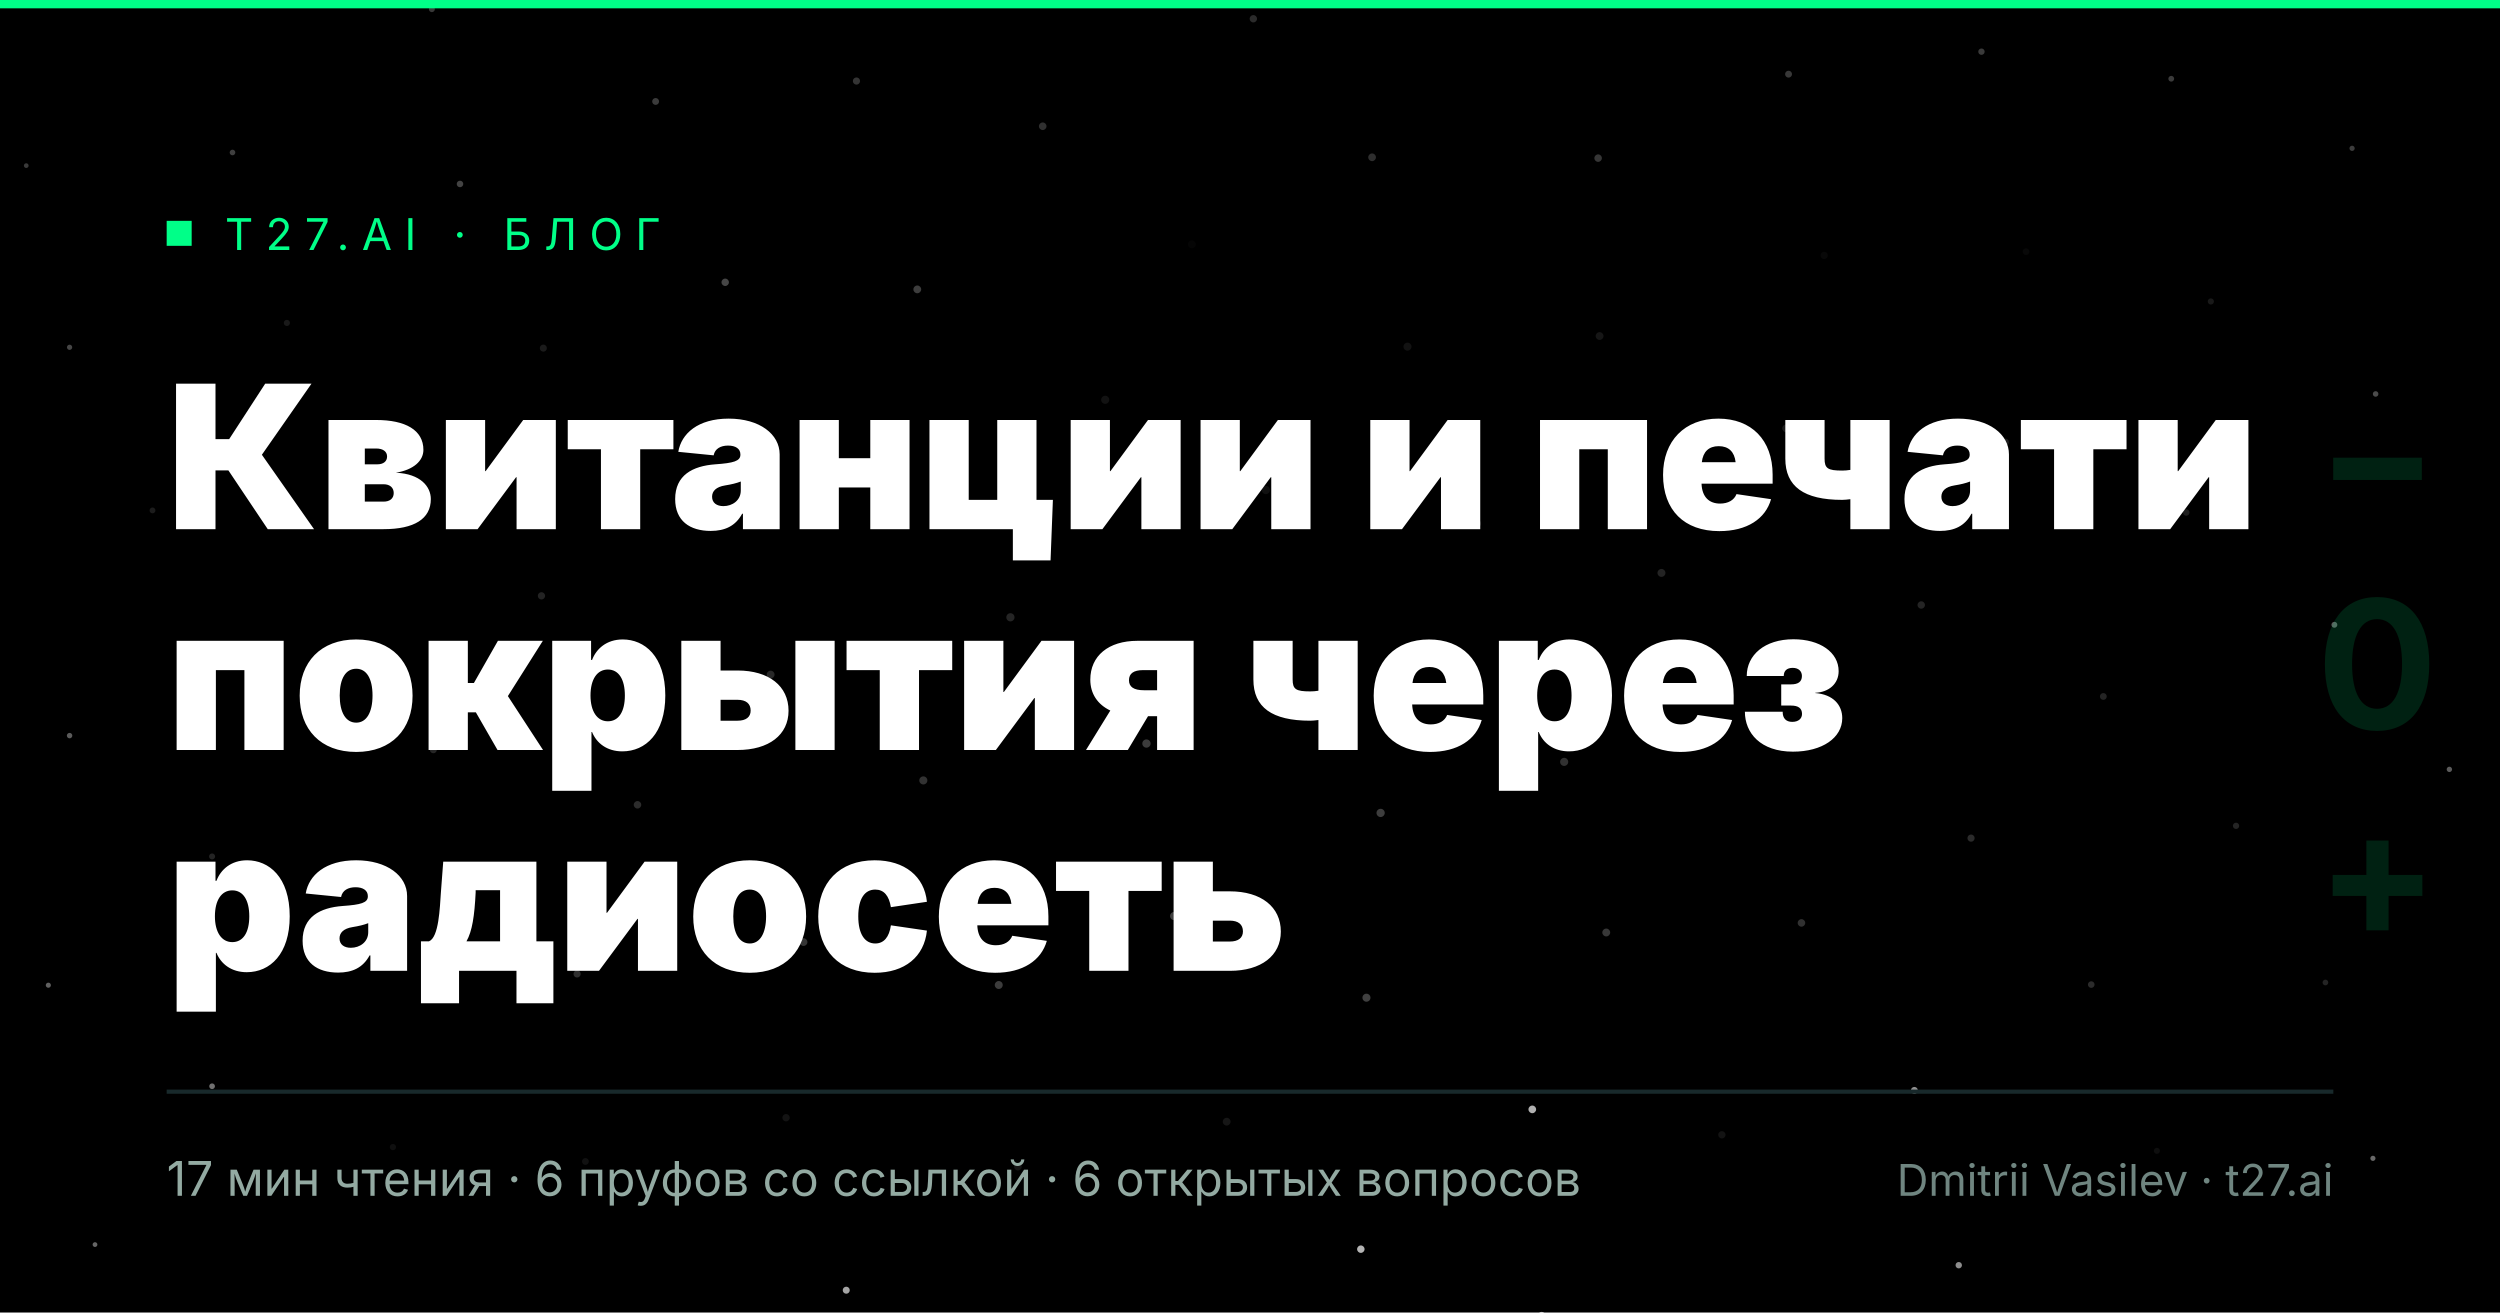
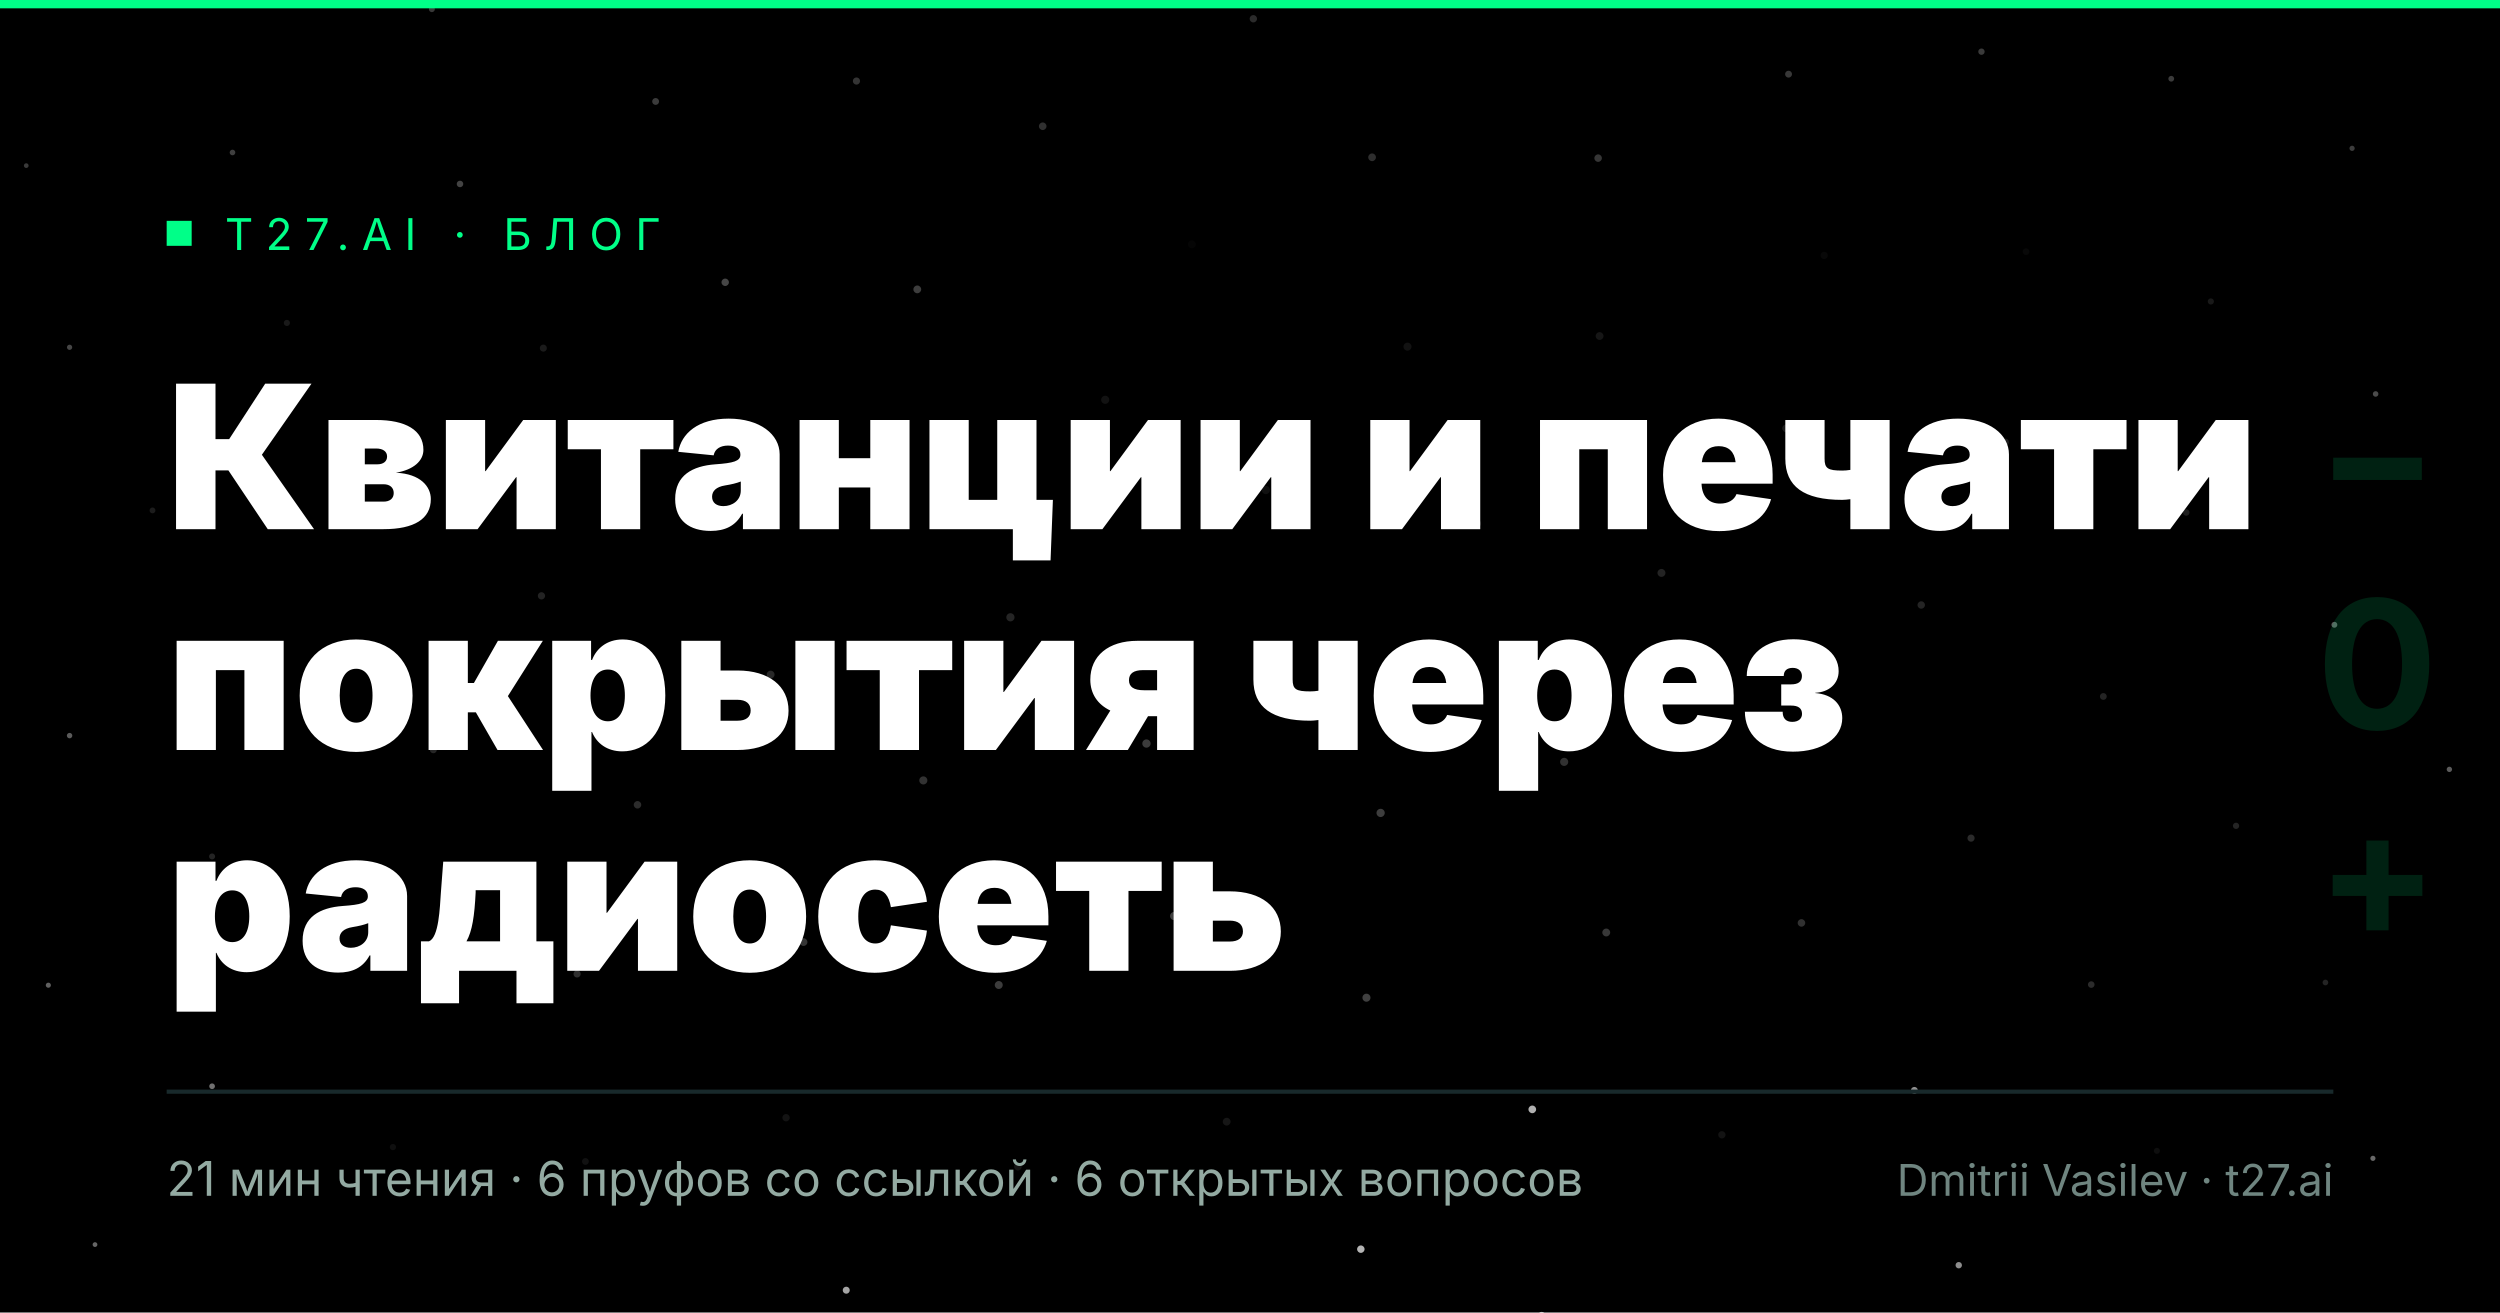
<svg xmlns="http://www.w3.org/2000/svg" width="1200" height="630" viewBox="0 0 1200 630" role="img" aria-label="Квитанции и печати покрытия через радиосеть">
  <rect width="1200" height="630" fill="#000000" />
  <circle cx="638.9" cy="315.0" r="2.00" fill="#ffffff" opacity="0.164" />
  <circle cx="550.3" cy="356.9" r="1.99" fill="#ffffff" opacity="0.232" />
  <circle cx="607.6" cy="235.2" r="1.98" fill="#ffffff" opacity="0.064" />
  <circle cx="662.7" cy="390.2" r="1.98" fill="#ffffff" opacity="0.242" />
  <circle cx="485.0" cy="296.3" r="1.97" fill="#ffffff" opacity="0.145" />
  <circle cx="708.9" cy="251.3" r="1.96" fill="#ffffff" opacity="0.109" />
  <circle cx="563.6" cy="439.7" r="1.96" fill="#ffffff" opacity="0.257" />
  <circle cx="530.5" cy="191.9" r="1.95" fill="#ffffff" opacity="0.073" />
  <circle cx="750.8" cy="365.7" r="1.95" fill="#ffffff" opacity="0.194" />
  <circle cx="443.2" cy="374.6" r="1.94" fill="#ffffff" opacity="0.198" />
  <circle cx="675.6" cy="166.4" r="1.93" fill="#ffffff" opacity="0.071" />
  <circle cx="655.9" cy="478.9" r="1.93" fill="#ffffff" opacity="0.252" />
  <circle cx="431.6" cy="225.2" r="1.92" fill="#ffffff" opacity="0.110" />
  <circle cx="797.5" cy="275.0" r="1.91" fill="#ffffff" opacity="0.137" />
  <circle cx="479.4" cy="472.8" r="1.91" fill="#ffffff" opacity="0.237" />
  <circle cx="572.1" cy="117.3" r="1.90" fill="#ffffff" opacity="0.022" />
  <circle cx="771.0" cy="447.6" r="1.89" fill="#ffffff" opacity="0.219" />
  <circle cx="369.9" cy="323.8" r="1.89" fill="#ffffff" opacity="0.160" />
  <circle cx="767.8" cy="161.3" r="1.88" fill="#ffffff" opacity="0.089" />
  <circle cx="588.8" cy="538.4" r="1.87" fill="#ffffff" opacity="0.089" />
  <circle cx="440.3" cy="138.9" r="1.87" fill="#ffffff" opacity="0.242" />
  <circle cx="853.0" cy="346.3" r="1.86" fill="#ffffff" opacity="0.167" />
  <circle cx="385.7" cy="452.2" r="1.86" fill="#ffffff" opacity="0.208" />
  <circle cx="658.6" cy="75.5" r="1.85" fill="#ffffff" opacity="0.182" />
  <circle cx="735.5" cy="532.5" r="1.84" fill="#ffffff" opacity="0.691" />
  <circle cx="335.2" cy="237.3" r="1.84" fill="#ffffff" opacity="0.124" />
  <circle cx="857.3" cy="205.6" r="1.83" fill="#ffffff" opacity="0.113" />
  <circle cx="488.6" cy="560.0" r="1.82" fill="#ffffff" opacity="0.084" />
  <circle cx="500.5" cy="60.6" r="1.82" fill="#ffffff" opacity="0.189" />
  <circle cx="864.7" cy="443.0" r="1.81" fill="#ffffff" opacity="0.194" />
  <circle cx="306.0" cy="386.3" r="1.80" fill="#ffffff" opacity="0.174" />
  <circle cx="767.1" cy="75.9" r="1.80" fill="#ffffff" opacity="0.214" />
  <circle cx="653.2" cy="599.6" r="1.79" fill="#ffffff" opacity="0.706" />
  <circle cx="348.1" cy="135.5" r="1.78" fill="#ffffff" opacity="0.274" />
  <circle cx="922.2" cy="290.4" r="1.78" fill="#ffffff" opacity="0.141" />
  <circle cx="377.3" cy="536.5" r="1.77" fill="#ffffff" opacity="0.076" />
  <circle cx="601.6" cy="9.0" r="1.77" fill="#ffffff" opacity="0.168" />
  <circle cx="826.5" cy="544.7" r="1.76" fill="#ffffff" opacity="0.076" />
  <circle cx="259.9" cy="286.0" r="1.75" fill="#ffffff" opacity="0.139" />
  <circle cx="875.6" cy="122.6" r="1.75" fill="#ffffff" opacity="0.033" />
  <circle cx="537.3" cy="632.1" r="1.74" fill="#ffffff" opacity="0.689" />
  <circle cx="411.1" cy="38.9" r="1.73" fill="#ffffff" opacity="0.206" />
  <circle cx="946.1" cy="402.3" r="1.73" fill="#ffffff" opacity="0.169" />
  <circle cx="277.0" cy="467.5" r="1.72" fill="#ffffff" opacity="0.185" />
  <circle cx="727.7" cy="-1.8" r="1.71" fill="#ffffff" opacity="0.181" />
  <circle cx="740.0" cy="631.4" r="1.71" fill="#ffffff" opacity="0.663" />
  <circle cx="260.8" cy="167.1" r="1.70" fill="#ffffff" opacity="0.106" />
  <circle cx="962.6" cy="212.2" r="1.69" fill="#ffffff" opacity="0.117" />
  <circle cx="406.2" cy="619.3" r="1.69" fill="#ffffff" opacity="0.641" />
  <circle cx="918.9" cy="523.4" r="1.67" fill="#ffffff" opacity="0.564" />
  <circle cx="208.0" cy="359.9" r="1.67" fill="#ffffff" opacity="0.152" />
  <circle cx="858.5" cy="35.6" r="1.66" fill="#ffffff" opacity="0.221" />
  <circle cx="314.7" cy="48.7" r="1.65" fill="#ffffff" opacity="0.232" />
  <circle cx="1009.6" cy="334.3" r="1.64" fill="#ffffff" opacity="0.144" />
  <circle cx="281.0" cy="557.5" r="1.64" fill="#ffffff" opacity="0.068" />
  <circle cx="838.8" cy="634.0" r="1.62" fill="#ffffff" opacity="0.611" />
  <circle cx="186.2" cy="227.4" r="1.62" fill="#ffffff" opacity="0.119" />
  <circle cx="972.5" cy="120.8" r="1.61" fill="#ffffff" opacity="0.034" />
  <circle cx="1003.8" cy="472.6" r="1.59" fill="#ffffff" opacity="0.168" />
  <circle cx="183.3" cy="450.8" r="1.58" fill="#ffffff" opacity="0.163" />
  <circle cx="220.8" cy="88.3" r="1.57" fill="#ffffff" opacity="0.262" />
  <circle cx="1049.4" cy="246.0" r="1.56" fill="#ffffff" opacity="0.120" />
  <circle cx="940.2" cy="607.3" r="1.54" fill="#ffffff" opacity="0.551" />
  <circle cx="131.3" cy="310.8" r="1.53" fill="#ffffff" opacity="0.131" />
  <circle cx="951.1" cy="24.8" r="1.53" fill="#ffffff" opacity="0.228" />
  <circle cx="1073.3" cy="396.4" r="1.51" fill="#ffffff" opacity="0.144" />
  <circle cx="188.6" cy="550.6" r="1.50" fill="#ffffff" opacity="0.060" />
  <circle cx="137.7" cy="155.0" r="1.48" fill="#ffffff" opacity="0.100" />
  <circle cx="1061.2" cy="144.7" r="1.48" fill="#ffffff" opacity="0.098" />
  <circle cx="1035.3" cy="552.4" r="1.46" fill="#ffffff" opacity="0.058" />
  <circle cx="101.8" cy="411.1" r="1.45" fill="#ffffff" opacity="0.142" />
  <circle cx="207.3" cy="4.4" r="1.43" fill="#ffffff" opacity="0.220" />
  <circle cx="1120.5" cy="299.9" r="1.42" fill="#ffffff" opacity="0.357" />
  <circle cx="73.2" cy="245.0" r="1.40" fill="#ffffff" opacity="0.111" />
  <circle cx="1042.2" cy="37.8" r="1.39" fill="#ffffff" opacity="0.234" />
  <circle cx="1116.2" cy="471.6" r="1.37" fill="#ffffff" opacity="0.143" />
  <circle cx="101.8" cy="521.4" r="1.37" fill="#ffffff" opacity="0.441" />
  <circle cx="111.6" cy="73.2" r="1.35" fill="#ffffff" opacity="0.247" />
  <circle cx="1140.3" cy="189.1" r="1.34" fill="#ffffff" opacity="0.295" />
  <circle cx="33.4" cy="353.1" r="1.31" fill="#ffffff" opacity="0.357" />
  <circle cx="1175.7" cy="369.3" r="1.29" fill="#ffffff" opacity="0.358" />
  <circle cx="133.6" cy="634.1" r="1.28" fill="#ffffff" opacity="0.458" />
  <circle cx="33.4" cy="166.7" r="1.26" fill="#ffffff" opacity="0.276" />
  <circle cx="1129.0" cy="71.2" r="1.26" fill="#ffffff" opacity="0.239" />
  <circle cx="1139.0" cy="556.0" r="1.24" fill="#ffffff" opacity="0.413" />
  <circle cx="23.2" cy="472.9" r="1.23" fill="#ffffff" opacity="0.381" />
  <circle cx="45.6" cy="597.4" r="1.15" fill="#ffffff" opacity="0.399" />
  <circle cx="12.6" cy="79.5" r="1.13" fill="#ffffff" opacity="0.229" />
-   <text x="1112" y="250" font-family="Inter,Helvetica,Arial,sans-serif" font-size="86" font-weight="700" fill="#00ff88" opacity="0.13">−</text>
-   <text x="1112" y="350" font-family="Inter,Helvetica,Arial,sans-serif" font-size="86" font-weight="700" fill="#00ff88" opacity="0.13">0</text>
-   <text x="1112" y="450" font-family="Inter,Helvetica,Arial,sans-serif" font-size="86" font-weight="700" fill="#00ff88" opacity="0.13">+</text>
+   <text x="1112" y="250" font-family="Inter,DejaVu Sans,Helvetica,Arial,sans-serif" font-size="86" font-weight="700" fill="#00ff88" opacity="0.13">−</text>
+   <text x="1112" y="350" font-family="Inter,DejaVu Sans,Helvetica,Arial,sans-serif" font-size="86" font-weight="700" fill="#00ff88" opacity="0.13">0</text>
+   <text x="1112" y="450" font-family="Inter,DejaVu Sans,Helvetica,Arial,sans-serif" font-size="86" font-weight="700" fill="#00ff88" opacity="0.13">+</text>
  <rect x="0" y="0" width="1200" height="4" fill="#00ff88" />
  <rect x="80" y="106" width="12" height="12" fill="#00ff88" />
-   <text x="108" y="120" font-family="Inter,Helvetica,Arial,sans-serif" font-size="21" letter-spacing="6" fill="#00ff88">T27.AI · БЛОГ</text>
-   <text x="80" y="254" font-family="Inter,Helvetica,Arial,sans-serif" font-size="96" font-weight="900" fill="#ffffff">Квитанции и печати</text>
-   <text x="80" y="360" font-family="Inter,Helvetica,Arial,sans-serif" font-size="96" font-weight="900" fill="#ffffff">покрытия через</text>
-   <text x="80" y="466" font-family="Inter,Helvetica,Arial,sans-serif" font-size="96" font-weight="900" fill="#ffffff">радиосеть</text>
+   <text x="108" y="120" font-family="Inter,DejaVu Sans,Helvetica,Arial,sans-serif" font-size="21" letter-spacing="6" fill="#00ff88">T27.AI · БЛОГ</text>
+   <text x="80" y="254" font-family="Inter,DejaVu Sans,Helvetica,Arial,sans-serif" font-size="96" font-weight="900" fill="#ffffff">Квитанции и печати</text>
+   <text x="80" y="360" font-family="Inter,DejaVu Sans,Helvetica,Arial,sans-serif" font-size="96" font-weight="900" fill="#ffffff">покрытия через</text>
+   <text x="80" y="466" font-family="Inter,DejaVu Sans,Helvetica,Arial,sans-serif" font-size="96" font-weight="900" fill="#ffffff">радиосеть</text>
  <line x1="80" y1="524" x2="1120" y2="524" stroke="#18292b" stroke-width="2" />
-   <text x="80" y="574" font-family="Inter,Helvetica,Arial,sans-serif" font-size="23" fill="#93aaa2">17 мин чтения  ·  6 пруфов со ссылкой  ·  6 открытых вопросов</text>
-   <text x="1120" y="574" text-anchor="end" font-family="Inter,Helvetica,Arial,sans-serif" font-size="21" fill="#6f8580">Dmitrii Vasilev · t27.ai</text>
+   <text x="80" y="574" font-family="Inter,DejaVu Sans,Helvetica,Arial,sans-serif" font-size="23" fill="#93aaa2">21 мин чтения  ·  6 пруфов со ссылкой  ·  6 открытых вопросов</text>
+   <text x="1120" y="574" text-anchor="end" font-family="Inter,DejaVu Sans,Helvetica,Arial,sans-serif" font-size="21" fill="#6f8580">Dmitrii Vasilev · t27.ai</text>
</svg>
